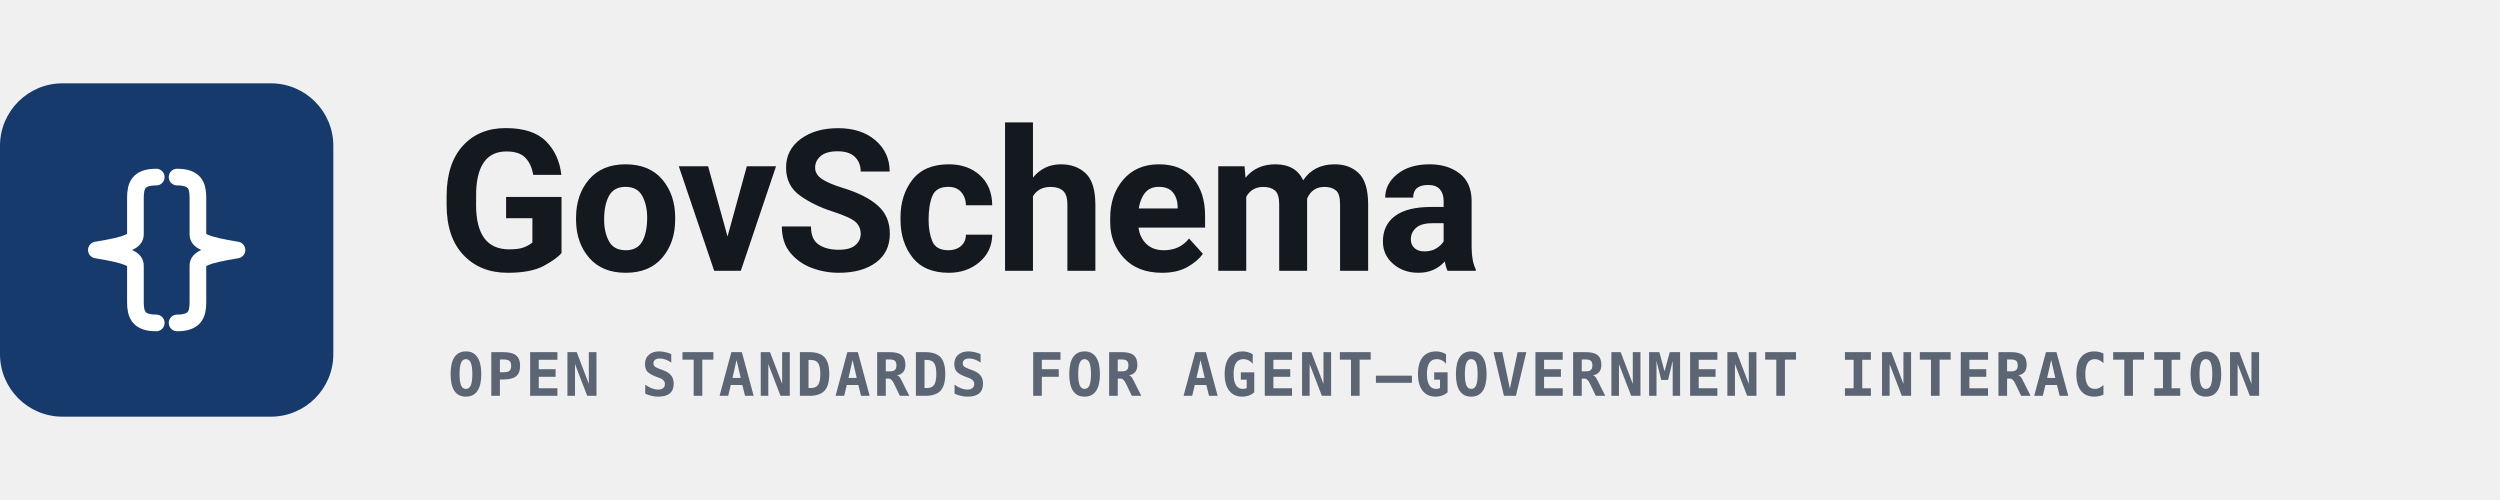
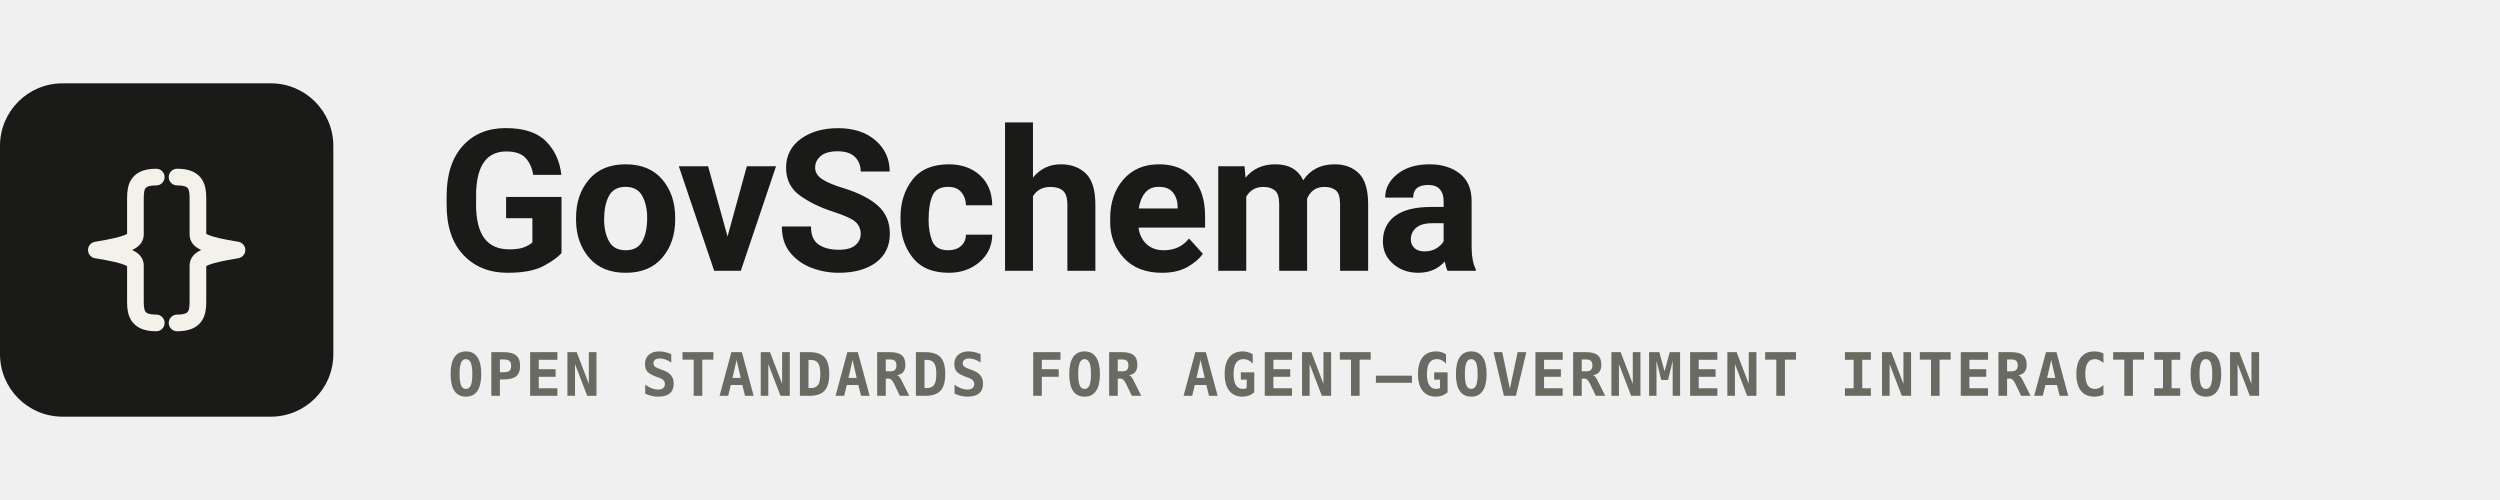
<svg xmlns="http://www.w3.org/2000/svg" viewBox="0 0 480 96" role="img" aria-label="GovSchema — open standards for agent–government interaction">
-   <rect x="0" y="16" width="64" height="64" rx="12" fill="#163a6b" />
-   <g transform="translate(0,16)" fill="none" stroke="#ffffff" stroke-width="3.2" stroke-linecap="round" stroke-linejoin="round">
+   <rect x="0" y="16" width="64" height="64" rx="12" fill="#1a1a18" />
+   <g transform="translate(0,16)" fill="none" stroke="#f4f1ea" stroke-width="3.2" stroke-linecap="round" stroke-linejoin="round">
    <path d="M30 18 C26.6 18 26 19.6 26 22 L26 29 C26 30.3 24.6 31 18.5 32 C24.6 33 26 33.7 26 35 L26 42 C26 44.4 26.6 46 30 46" />
    <path d="M34 18 C37.4 18 38 19.6 38 22 L38 29 C38 30.3 39.4 31 45.5 32 C39.4 33 38 33.7 38 35 L38 42 C38 44.4 37.4 46 34 46" />
  </g>
-   <text x="84" y="52" font-family="'IBM Plex Sans', -apple-system, 'Segoe UI', Roboto, Helvetica, Arial, sans-serif" font-size="38" font-weight="600" fill="#14181f" letter-spacing="-0.5">GovSchema</text>
-   <text x="86" y="76" font-family="'IBM Plex Mono', ui-monospace, 'SF Mono', Menlo, monospace" font-size="11.5" font-weight="600" fill="#5b6573" letter-spacing="0.5">OPEN STANDARDS FOR AGENT–GOVERNMENT INTERACTION</text>
+   <text x="84" y="52" font-family="'IBM Plex Sans', -apple-system, 'Segoe UI', Roboto, Helvetica, Arial, sans-serif" font-size="38" font-weight="600" fill="#1a1a18" letter-spacing="-0.5">GovSchema</text>
+   <text x="86" y="76" font-family="'IBM Plex Mono', ui-monospace, 'SF Mono', Menlo, monospace" font-size="11.5" font-weight="600" fill="#6b6a62" letter-spacing="0.5">OPEN STANDARDS FOR AGENT–GOVERNMENT INTERACTION</text>
</svg>
